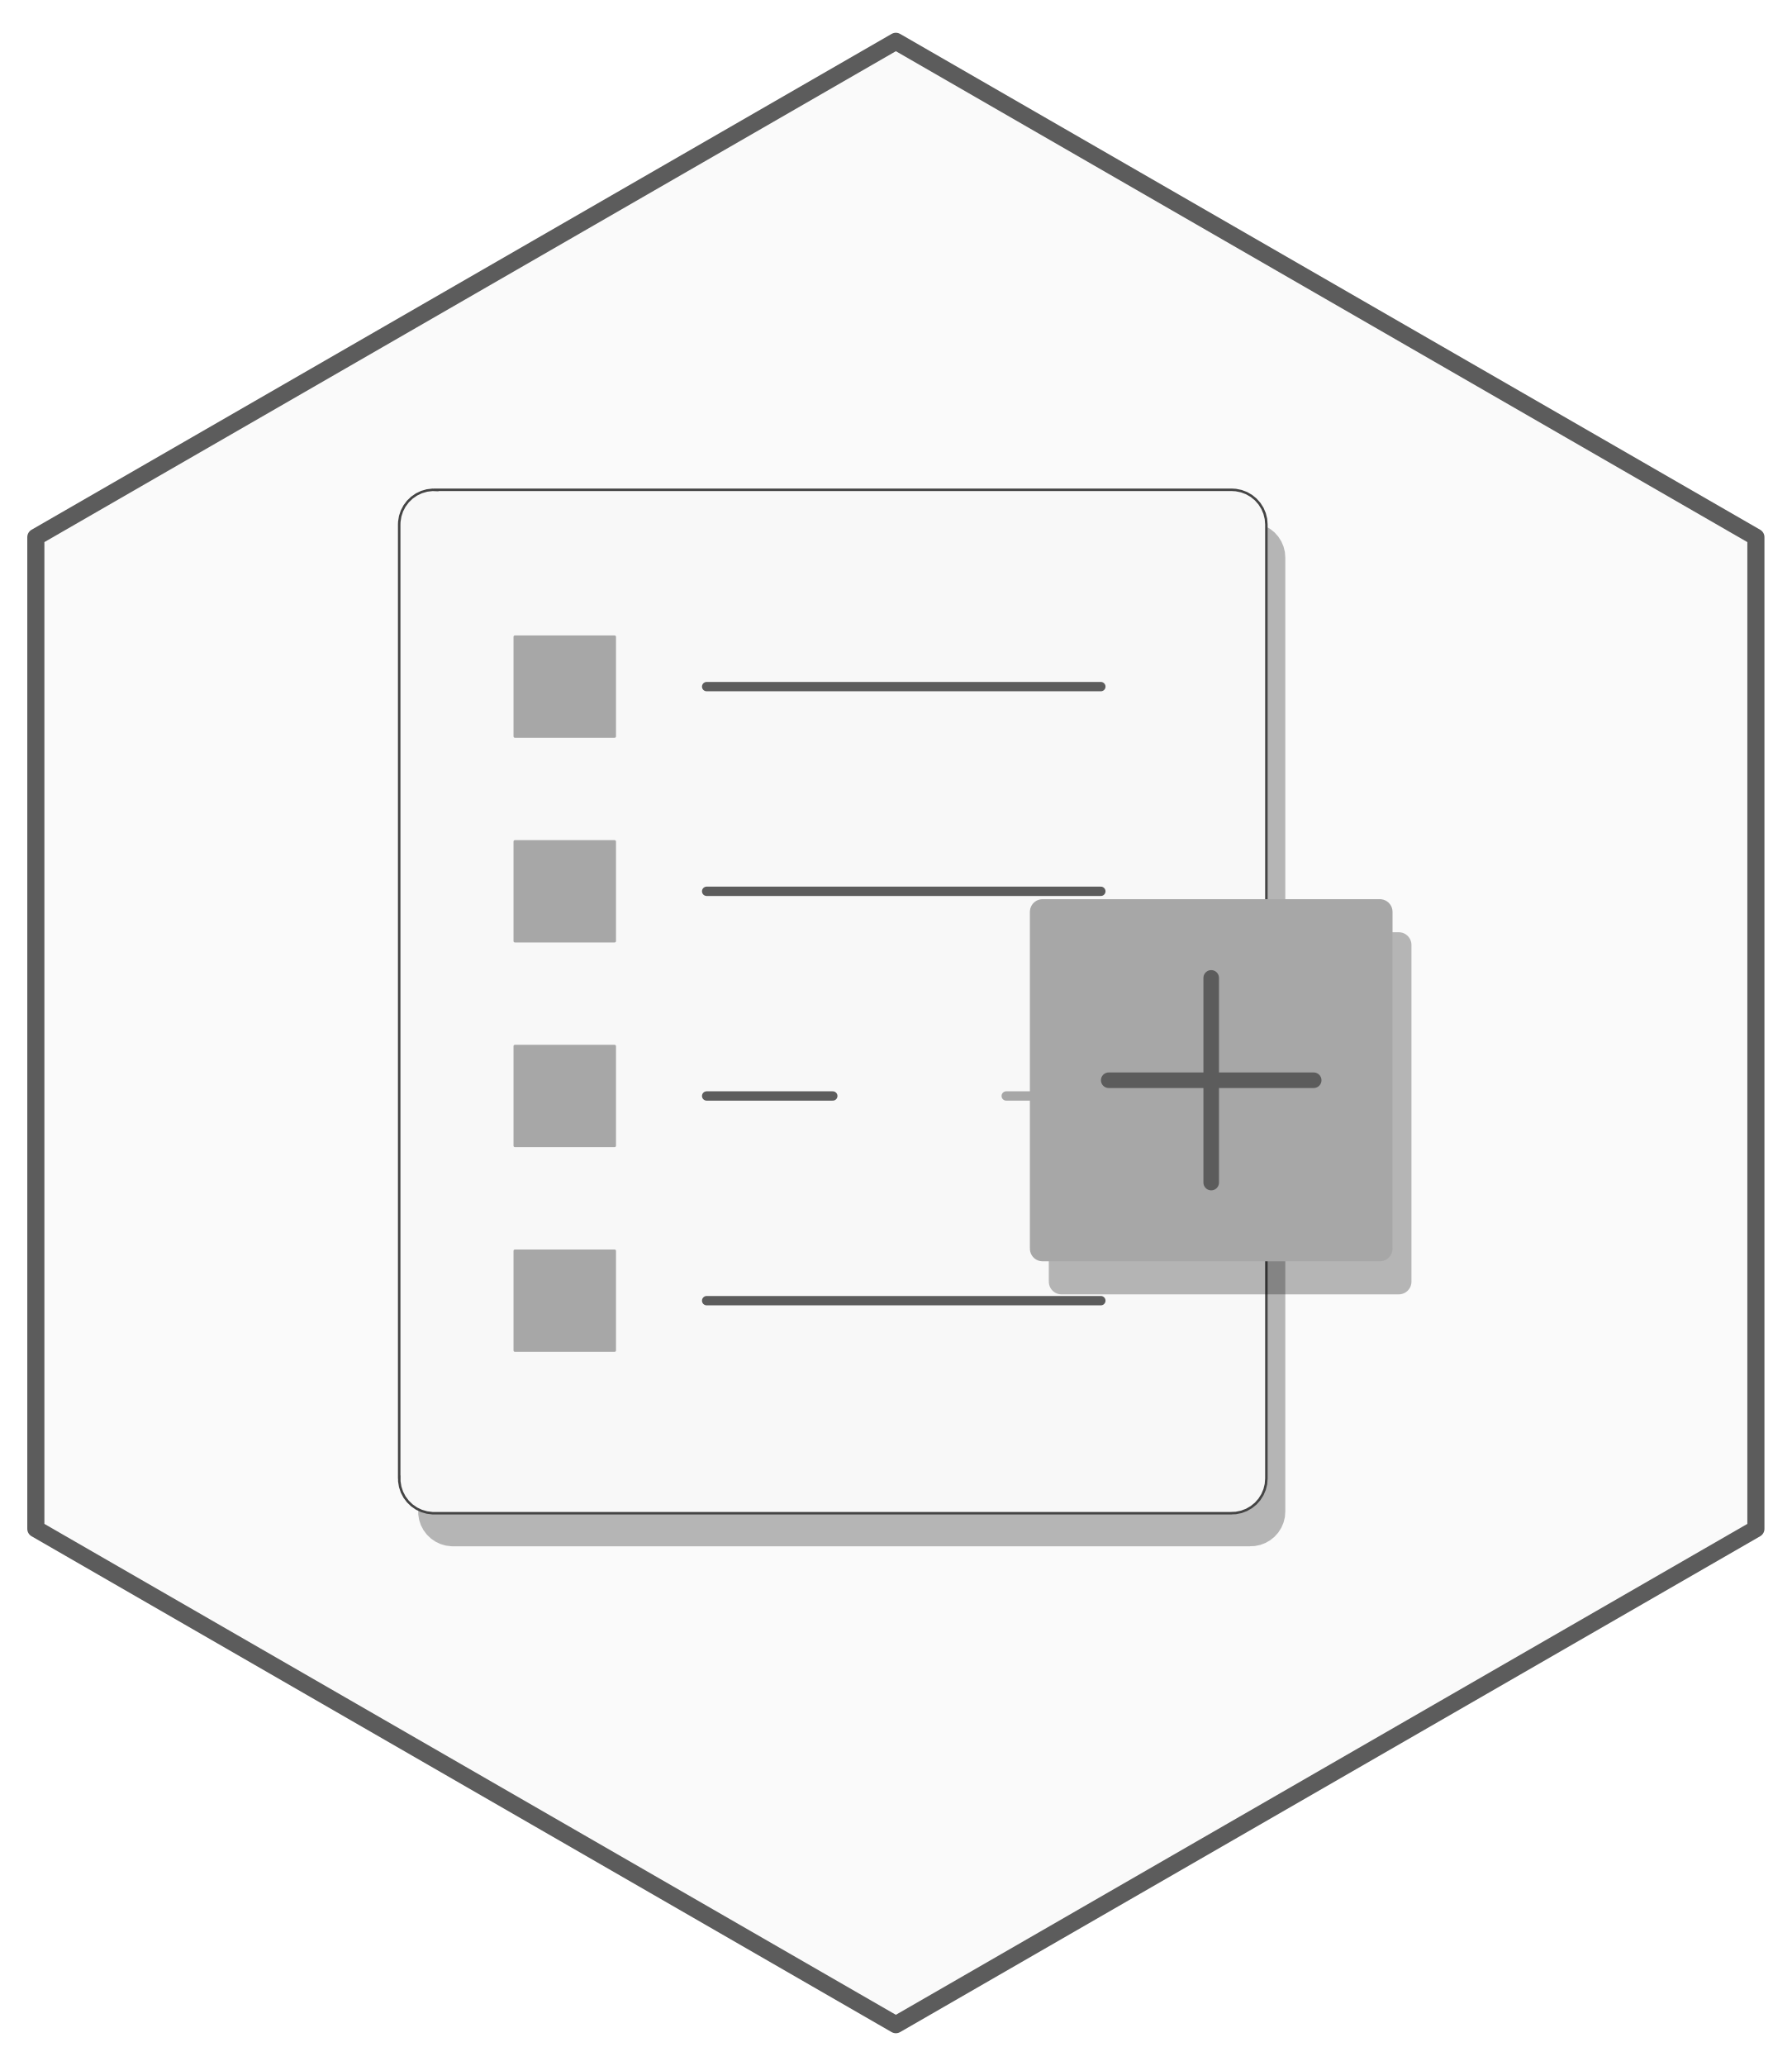
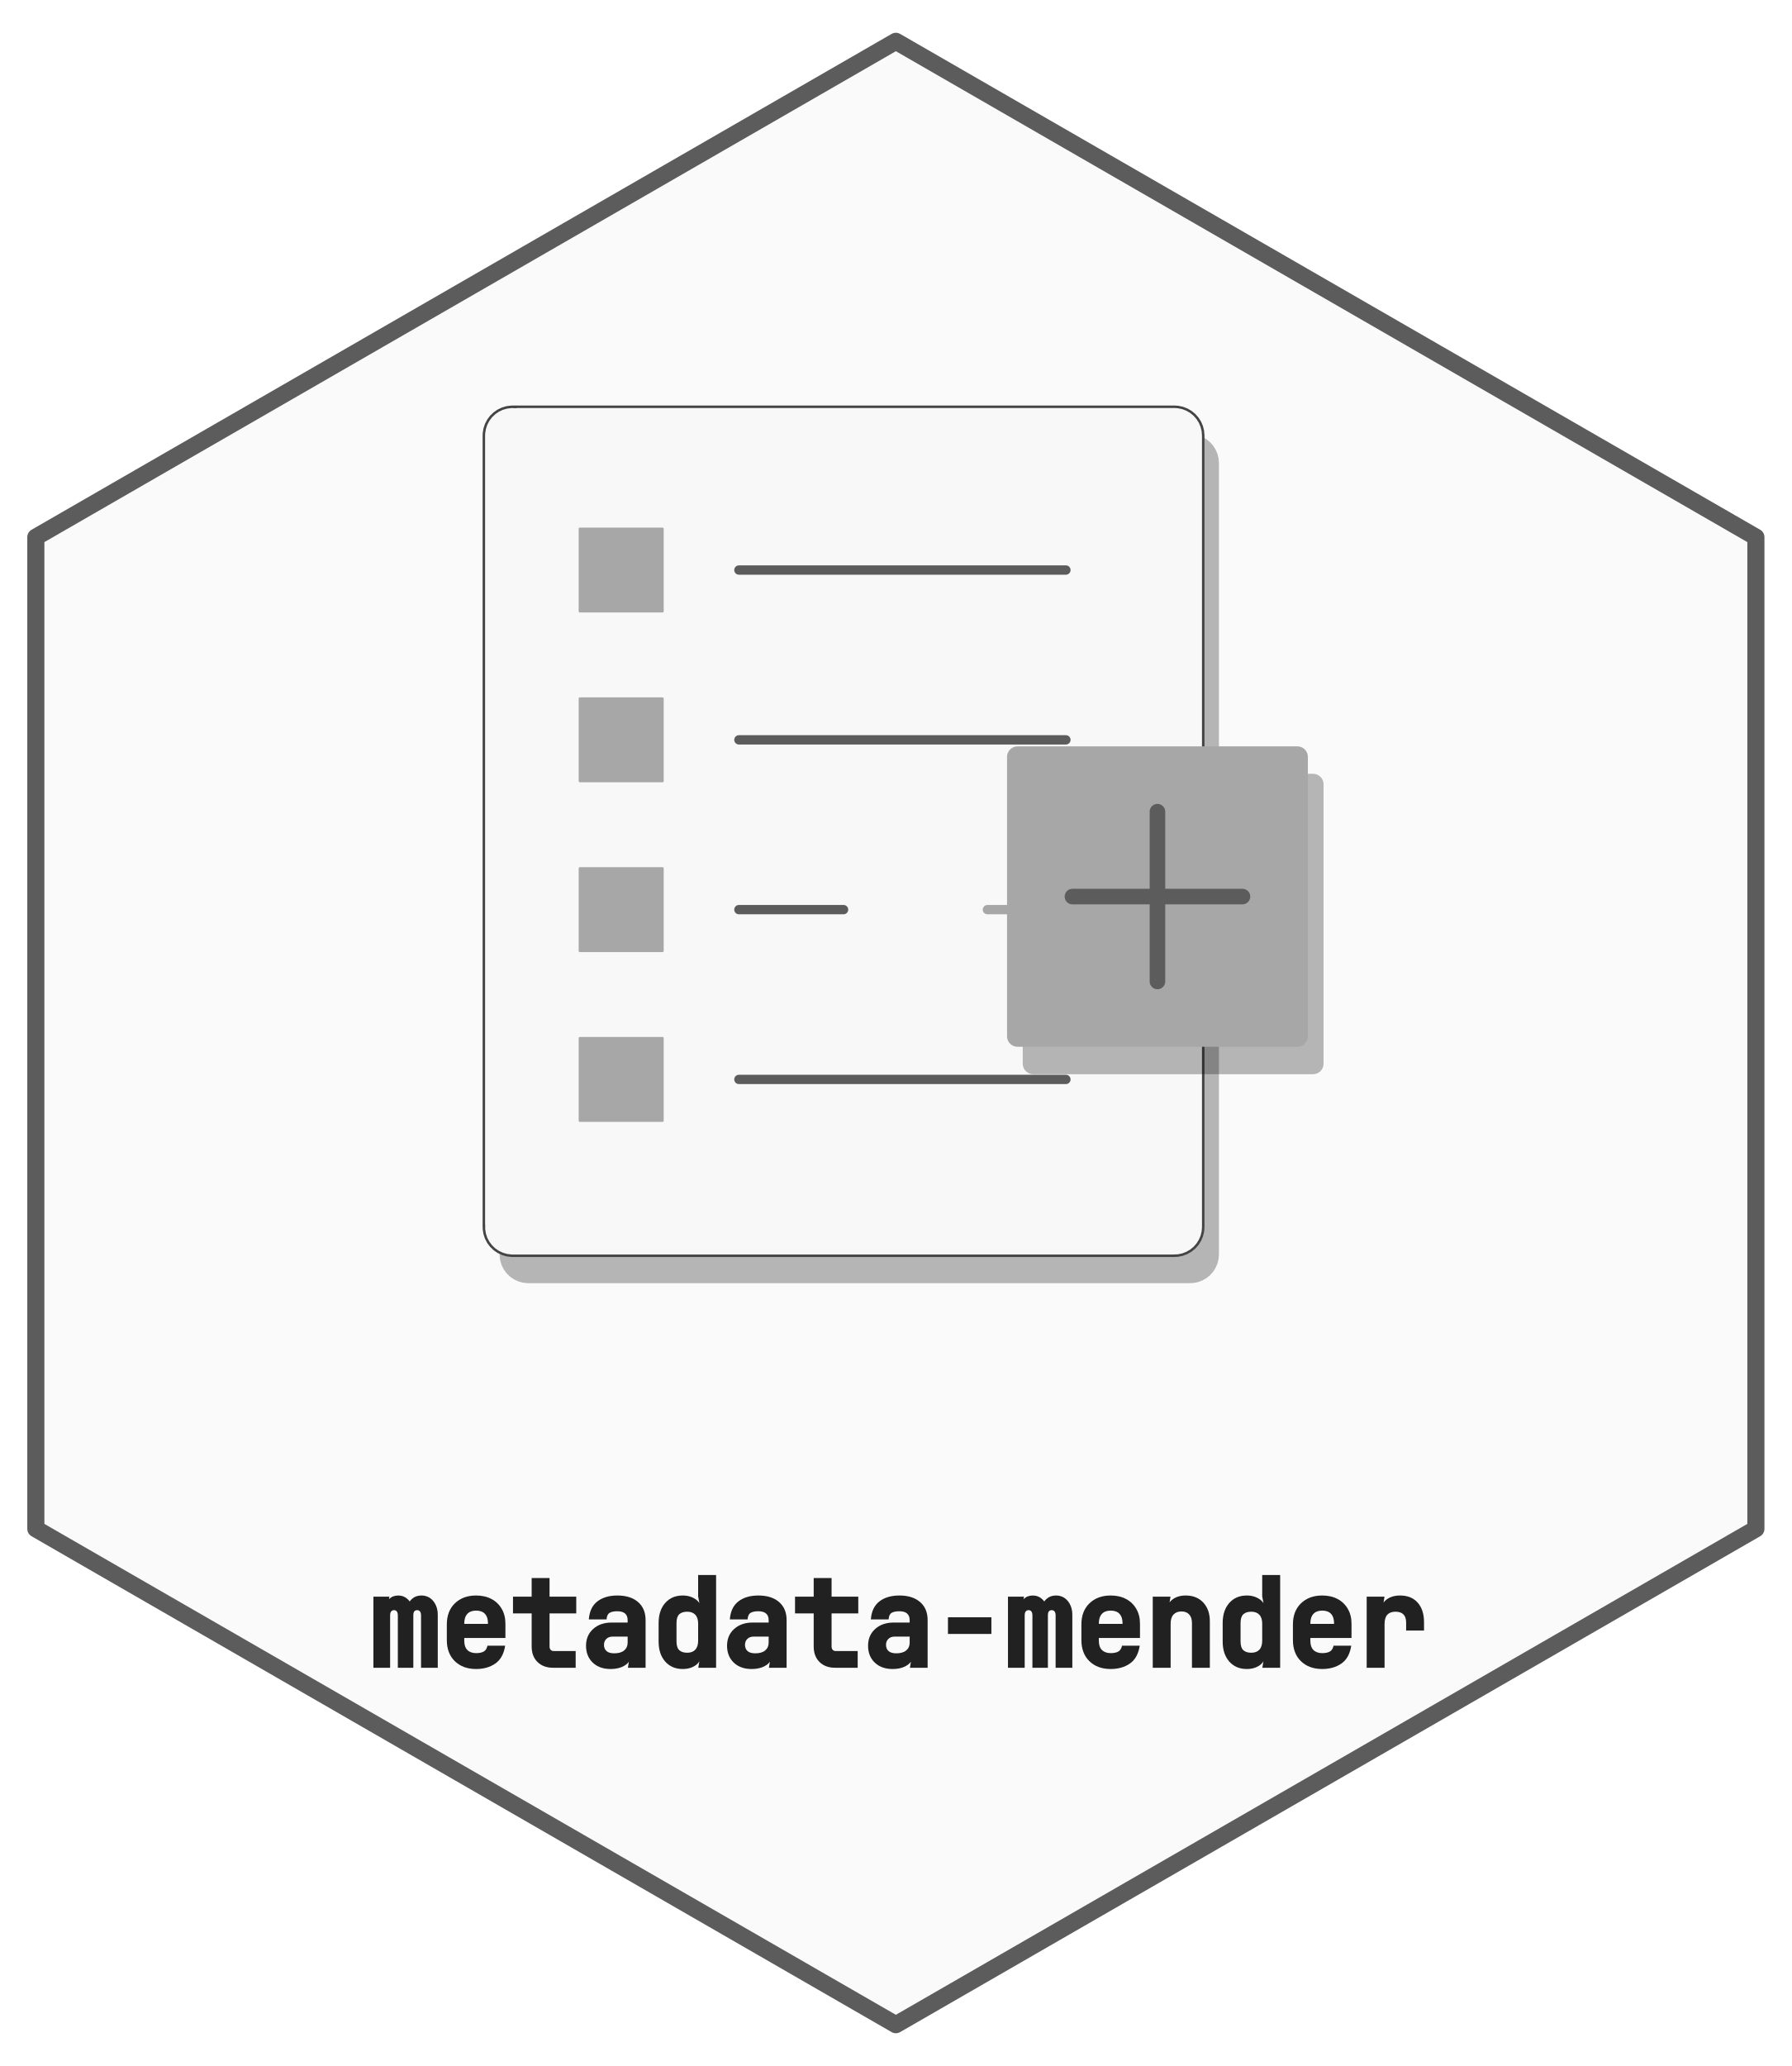
- <svg xmlns="http://www.w3.org/2000/svg" width="432pt" height="498pt" viewBox="0 0 432 498">
+ <svg xmlns="http://www.w3.org/2000/svg" xmlns:xlink="http://www.w3.org/1999/xlink" width="432" height="498" viewBox="0 0 432 498">
+   <defs>
+     <g>
+       <g id="glyph-0-0">
+         <path d="M 1.531 0 L 1.531 -17.141 L 5.391 -17.141 L 4.859 -14.375 L 4.797 -14.375 C 4.535 -15.27 4.703 -16 5.297 -16.562 C 5.891 -17.133 6.633 -17.422 7.531 -17.422 C 8.363 -17.422 9.078 -17.16 9.672 -16.641 C 10.273 -16.117 10.477 -15.758 10.281 -15.562 C 10.07 -15.738 10.266 -16.094 10.859 -16.625 C 11.453 -17.156 12.195 -17.422 13.094 -17.422 C 14.27 -17.422 15.223 -16.977 15.953 -16.094 C 16.68 -15.207 17.047 -14.094 17.047 -12.75 L 17.047 0 L 13.016 0 L 13.016 -12.594 C 13.016 -13.039 12.93 -13.367 12.766 -13.578 C 12.598 -13.785 12.367 -13.891 12.078 -13.891 C 11.785 -13.891 11.555 -13.789 11.391 -13.594 C 11.234 -13.395 11.156 -13.07 11.156 -12.625 L 11.156 0 L 7.422 0 L 7.422 -12.594 C 7.422 -13.039 7.336 -13.367 7.172 -13.578 C 7.016 -13.785 6.797 -13.891 6.516 -13.891 C 6.211 -13.891 5.977 -13.785 5.812 -13.578 C 5.645 -13.379 5.562 -13.062 5.562 -12.625 L 5.562 0 Z M 1.531 0 " />
+       </g>
+       <g id="glyph-0-1">
+         <path d="M 9.297 0.297 C 7.18 0.297 5.473 -0.328 4.172 -1.578 C 2.879 -2.836 2.234 -4.539 2.234 -6.688 L 2.234 -10.453 C 2.234 -12.586 2.879 -14.281 4.172 -15.531 C 5.473 -16.789 7.18 -17.422 9.297 -17.422 C 10.703 -17.422 11.938 -17.141 13 -16.578 C 14.062 -16.016 14.883 -15.223 15.469 -14.203 C 16.062 -13.18 16.359 -12 16.359 -10.656 L 16.359 -7.188 L 6.438 -7.188 L 6.438 -6.484 C 6.438 -5.523 6.688 -4.789 7.188 -4.281 C 7.695 -3.781 8.398 -3.531 9.297 -3.531 C 10.055 -3.531 10.664 -3.656 11.125 -3.906 C 11.582 -4.164 11.883 -4.641 12.031 -5.328 L 16.297 -5.328 C 15.992 -3.348 15.207 -1.914 13.938 -1.031 C 12.664 -0.145 11.117 0.297 9.297 0.297 Z M 6.438 -10.656 L 6.438 -10.578 L 12.156 -10.578 L 12.156 -10.688 C 12.156 -11.707 11.91 -12.477 11.422 -13 C 10.941 -13.52 10.234 -13.781 9.297 -13.781 C 8.367 -13.781 7.66 -13.516 7.172 -12.984 C 6.68 -12.453 6.438 -11.676 6.438 -10.656 Z M 6.438 -10.656 " />
+       </g>
+       <g id="glyph-0-2">
+         <path d="M 10.891 0 C 9.305 0 8.039 -0.461 7.094 -1.391 C 6.156 -2.316 5.688 -3.562 5.688 -5.125 L 5.688 -13.109 L 1.188 -13.109 L 1.188 -17.141 L 5.688 -17.141 L 5.688 -21.625 L 10 -21.625 L 10 -17.141 L 16.438 -17.141 L 16.438 -13.109 L 10 -13.109 L 10 -5.141 C 10 -4.797 10.086 -4.523 10.266 -4.328 C 10.453 -4.129 10.707 -4.031 11.031 -4.031 L 16.297 -4.031 L 16.297 0 Z M 10.891 0 " />
+       </g>
+       <g id="glyph-0-3">
+         <path d="M 7.703 0.297 C 5.922 0.297 4.488 -0.219 3.406 -1.25 C 2.332 -2.289 1.797 -3.641 1.797 -5.297 C 1.797 -6.973 2.367 -8.328 3.516 -9.359 C 4.66 -10.391 6.16 -10.906 8.016 -10.906 L 11.828 -10.906 L 11.828 -11.469 C 11.828 -12.906 10.992 -13.625 9.328 -13.625 C 8.516 -13.625 7.895 -13.492 7.469 -13.234 C 7.039 -12.973 6.801 -12.445 6.75 -11.656 L 2.469 -11.656 C 2.613 -13.594 3.297 -15.035 4.516 -15.984 C 5.742 -16.941 7.359 -17.422 9.359 -17.422 C 11.473 -17.422 13.133 -16.895 14.344 -15.844 C 15.551 -14.801 16.156 -13.352 16.156 -11.5 L 16.156 0 L 11.891 0 L 12.453 -3.547 L 12.484 -3.547 C 12.691 -2.316 12.316 -1.367 11.359 -0.703 C 10.41 -0.035 9.191 0.297 7.703 0.297 Z M 8.594 -3.484 C 9.625 -3.484 10.422 -3.711 10.984 -4.172 C 11.547 -4.641 11.828 -5.266 11.828 -6.047 L 11.828 -7.516 L 8.25 -7.516 C 7.582 -7.516 7.062 -7.328 6.688 -6.953 C 6.312 -6.586 6.125 -6.113 6.125 -5.531 C 6.125 -4.895 6.328 -4.395 6.734 -4.031 C 7.148 -3.664 7.77 -3.484 8.594 -3.484 Z M 8.594 -3.484 " />
+       </g>
+       <g id="glyph-0-4">
+         <path d="M 8.109 0.297 C 6.348 0.297 4.938 -0.305 3.875 -1.516 C 2.82 -2.723 2.297 -4.32 2.297 -6.312 L 2.297 -10.797 C 2.297 -12.797 2.82 -14.398 3.875 -15.609 C 4.938 -16.816 6.348 -17.422 8.109 -17.422 C 9.367 -17.422 10.445 -17.086 11.344 -16.422 C 12.25 -15.766 12.641 -14.801 12.516 -13.531 L 11.828 -17.203 L 11.828 -22.359 L 16.156 -22.359 L 16.156 0 L 11.859 0 L 12.453 -3.609 C 12.598 -2.336 12.234 -1.367 11.359 -0.703 C 10.484 -0.035 9.398 0.297 8.109 0.297 Z M 9.203 -3.625 C 10.035 -3.625 10.68 -3.867 11.141 -4.359 C 11.598 -4.848 11.828 -5.57 11.828 -6.531 L 11.828 -10.625 C 11.828 -11.57 11.598 -12.289 11.141 -12.781 C 10.68 -13.27 10.035 -13.516 9.203 -13.516 C 8.359 -13.516 7.711 -13.305 7.266 -12.891 C 6.828 -12.473 6.609 -11.766 6.609 -10.766 L 6.609 -6.391 C 6.609 -5.379 6.828 -4.664 7.266 -4.25 C 7.711 -3.832 8.359 -3.625 9.203 -3.625 Z M 9.203 -3.625 " />
+       </g>
+       <g id="glyph-0-5">
+         <path d="M 4.062 -8.156 L 4.062 -12.172 L 14.531 -12.172 L 14.531 -8.156 Z M 4.062 -8.156 " />
+       </g>
+       <g id="glyph-0-6">
+         <path d="M 2.438 0 L 2.438 -17.141 L 6.719 -17.141 L 6.125 -13.5 C 5.914 -14.75 6.238 -15.711 7.094 -16.391 C 7.957 -17.078 9.055 -17.422 10.391 -17.422 C 12.16 -17.422 13.57 -16.852 14.625 -15.719 C 15.676 -14.582 16.203 -13.078 16.203 -11.203 L 16.203 0 L 11.891 0 L 11.891 -10.75 C 11.891 -11.688 11.664 -12.391 11.219 -12.859 C 10.77 -13.336 10.148 -13.578 9.359 -13.578 C 8.547 -13.578 7.906 -13.328 7.438 -12.828 C 6.977 -12.328 6.75 -11.602 6.75 -10.656 L 6.75 0 Z M 2.438 0 " />
+       </g>
+       <g id="glyph-0-7">
+         <path d="M 3.016 0 L 3.016 -17.141 L 7.312 -17.141 L 6.719 -13.406 C 6.488 -14.676 6.812 -15.66 7.688 -16.359 C 8.562 -17.066 9.688 -17.422 11.062 -17.422 C 12.883 -17.422 14.301 -16.848 15.312 -15.703 C 16.332 -14.555 16.844 -12.977 16.844 -10.969 L 16.844 -8.969 L 12.531 -8.969 L 12.531 -10.891 C 12.531 -12.641 11.672 -13.516 9.953 -13.516 C 9.086 -13.516 8.43 -13.27 7.984 -12.781 C 7.547 -12.289 7.328 -11.547 7.328 -10.547 L 7.328 0 Z M 3.016 0 " />
+       </g>
+     </g>
+   </defs>
  <path fill-rule="nonzero" fill="rgb(98.039%, 98.039%, 98.039%)" fill-opacity="1" stroke-width="4.125" stroke-linecap="round" stroke-linejoin="round" stroke="rgb(36.078%, 36.078%, 36.078%)" stroke-opacity="1" stroke-miterlimit="10" d="M 216 9.961 L 423.359 129.48 L 423.359 368.52 L 216 488.039 L 8.641 368.52 L 8.641 129.48 Z M 216 9.961 " />
-   <path fill-rule="nonzero" fill="rgb(1.961%, 1.961%, 1.961%)" fill-opacity="0.278" d="M 109.176 372.727 L 301.535 372.727 L 301.199 372.719 L 302.543 372.664 L 303.863 372.395 L 305.121 371.918 L 306.285 371.246 L 307.328 370.395 L 308.223 369.387 L 308.941 368.25 L 309.469 367.012 L 309.793 365.703 L 309.898 364.363 L 309.898 134.398 L 309.793 133.055 L 309.469 131.75 L 308.941 130.512 L 308.223 129.371 L 307.328 128.363 L 306.285 127.516 L 305.121 126.84 L 303.863 126.363 L 302.543 126.094 L 301.535 126.035 L 109.176 126.035 L 110.184 126.094 L 108.84 126.039 L 107.504 126.203 L 106.211 126.578 L 104.992 127.152 L 103.887 127.918 L 102.914 128.852 L 102.105 129.926 L 101.48 131.117 L 101.055 132.395 L 100.84 133.723 L 100.812 134.398 L 100.812 364.363 L 100.84 363.688 L 100.84 365.035 L 101.055 366.363 L 101.48 367.641 L 102.105 368.832 L 102.914 369.91 L 103.887 370.84 L 104.992 371.605 L 106.211 372.184 L 107.504 372.559 L 108.84 372.719 Z M 109.176 372.727 " />
-   <path fill-rule="nonzero" fill="rgb(97.255%, 97.255%, 97.255%)" fill-opacity="1" stroke-width="0.6" stroke-linecap="round" stroke-linejoin="round" stroke="rgb(26.667%, 26.667%, 26.667%)" stroke-opacity="1" stroke-miterlimit="10" d="M 104.613 364.754 L 296.973 364.754 L 296.637 364.75 L 297.98 364.695 L 299.301 364.426 L 300.559 363.949 L 301.727 363.273 L 302.77 362.426 L 303.66 361.418 L 304.379 360.277 L 304.906 359.039 L 305.23 357.734 L 305.336 356.391 L 305.336 126.426 L 305.23 125.086 L 304.906 123.777 L 304.379 122.539 L 303.66 121.402 L 302.77 120.395 L 301.727 119.543 L 300.559 118.871 L 299.301 118.395 L 297.98 118.125 L 296.973 118.062 L 104.613 118.062 L 105.621 118.125 L 104.277 118.07 L 102.941 118.23 L 101.648 118.605 L 100.43 119.184 L 99.324 119.949 L 98.352 120.879 L 97.543 121.957 L 96.918 123.148 L 96.492 124.426 L 96.277 125.754 L 96.25 126.426 L 96.25 356.391 L 96.277 355.719 L 96.277 357.066 L 96.492 358.395 L 96.918 359.672 L 97.543 360.863 L 98.352 361.938 L 99.324 362.871 L 100.43 363.637 L 101.648 364.211 L 102.941 364.586 L 104.277 364.75 Z M 104.613 364.754 " />
-   <path fill-rule="nonzero" fill="rgb(65.49%, 65.49%, 65.49%)" fill-opacity="1" d="M 124.156 177.84 L 148.176 177.84 L 148.164 177.84 L 148.219 177.836 L 148.273 177.824 L 148.324 177.805 L 148.371 177.777 L 148.414 177.742 L 148.453 177.699 L 148.48 177.652 L 148.504 177.602 L 148.516 177.547 L 148.523 177.492 L 148.523 153.516 L 148.516 153.461 L 148.504 153.406 L 148.48 153.355 L 148.453 153.309 L 148.414 153.266 L 148.371 153.23 L 148.324 153.203 L 148.273 153.184 L 148.219 153.172 L 148.176 153.168 L 124.156 153.168 L 124.199 153.172 L 124.145 153.168 L 124.086 153.176 L 124.035 153.191 L 123.984 153.215 L 123.938 153.246 L 123.898 153.285 L 123.863 153.332 L 123.84 153.379 L 123.82 153.434 L 123.812 153.488 L 123.812 177.492 L 123.812 177.465 L 123.812 177.52 L 123.82 177.574 L 123.84 177.629 L 123.863 177.68 L 123.898 177.723 L 123.938 177.762 L 123.984 177.793 L 124.035 177.816 L 124.086 177.832 L 124.145 177.84 Z M 124.156 177.84 " />
-   <path fill="none" stroke-width="2.25" stroke-linecap="round" stroke-linejoin="round" stroke="rgb(36.078%, 36.078%, 36.078%)" stroke-opacity="1" stroke-miterlimit="10" d="M 170.379 165.504 L 265.422 165.504 " />
-   <path fill-rule="nonzero" fill="rgb(65.49%, 65.49%, 65.49%)" fill-opacity="1" d="M 124.156 227.176 L 148.176 227.176 L 148.164 227.176 L 148.219 227.176 L 148.273 227.164 L 148.324 227.145 L 148.371 227.117 L 148.414 227.082 L 148.453 227.039 L 148.48 226.992 L 148.504 226.941 L 148.516 226.887 L 148.523 226.832 L 148.523 202.852 L 148.516 202.797 L 148.504 202.742 L 148.48 202.691 L 148.453 202.645 L 148.414 202.605 L 148.371 202.57 L 148.324 202.543 L 148.273 202.523 L 148.219 202.512 L 148.176 202.508 L 124.156 202.508 L 124.199 202.512 L 124.145 202.508 L 124.086 202.516 L 124.035 202.531 L 123.984 202.555 L 123.938 202.586 L 123.898 202.625 L 123.863 202.668 L 123.84 202.719 L 123.82 202.77 L 123.812 202.824 L 123.812 226.832 L 123.812 226.805 L 123.812 226.859 L 123.82 226.914 L 123.84 226.969 L 123.863 227.016 L 123.898 227.062 L 123.938 227.098 L 123.984 227.133 L 124.035 227.156 L 124.086 227.172 L 124.145 227.176 Z M 124.156 227.176 " />
-   <path fill="none" stroke-width="2.25" stroke-linecap="round" stroke-linejoin="round" stroke="rgb(36.078%, 36.078%, 36.078%)" stroke-opacity="1" stroke-miterlimit="10" d="M 170.379 214.844 L 265.422 214.844 " />
-   <path fill-rule="nonzero" fill="rgb(65.49%, 65.49%, 65.49%)" fill-opacity="1" d="M 124.156 276.516 L 148.176 276.516 L 148.164 276.516 L 148.219 276.512 L 148.273 276.504 L 148.324 276.48 L 148.371 276.453 L 148.414 276.418 L 148.453 276.379 L 148.48 276.332 L 148.504 276.281 L 148.516 276.227 L 148.523 276.172 L 148.523 252.191 L 148.516 252.137 L 148.504 252.082 L 148.48 252.031 L 148.453 251.984 L 148.414 251.941 L 148.371 251.906 L 148.324 251.879 L 148.273 251.859 L 148.219 251.848 L 124.156 251.848 L 124.199 251.848 L 124.145 251.848 L 124.086 251.852 L 124.035 251.867 L 123.984 251.895 L 123.938 251.926 L 123.898 251.961 L 123.863 252.008 L 123.84 252.055 L 123.82 252.109 L 123.812 252.164 L 123.812 276.172 L 123.812 276.141 L 123.812 276.199 L 123.82 276.254 L 123.84 276.305 L 123.863 276.355 L 123.898 276.398 L 123.938 276.438 L 123.984 276.469 L 124.035 276.492 L 124.086 276.508 L 124.145 276.516 Z M 124.156 276.516 " />
-   <path fill="none" stroke-width="2.25" stroke-linecap="round" stroke-linejoin="round" stroke="rgb(36.078%, 36.078%, 36.078%)" stroke-opacity="1" stroke-miterlimit="10" d="M 170.379 264.18 L 200.793 264.18 " />
-   <path fill-rule="nonzero" fill="rgb(65.49%, 65.49%, 65.49%)" fill-opacity="1" d="M 124.156 325.855 L 148.176 325.855 L 148.164 325.855 L 148.219 325.852 L 148.273 325.84 L 148.324 325.82 L 148.371 325.793 L 148.414 325.758 L 148.453 325.715 L 148.48 325.668 L 148.504 325.617 L 148.516 325.562 L 148.523 325.508 L 148.523 301.531 L 148.516 301.477 L 148.504 301.422 L 148.48 301.371 L 148.453 301.324 L 148.414 301.281 L 148.371 301.246 L 148.324 301.219 L 148.273 301.199 L 148.219 301.188 L 148.176 301.184 L 124.156 301.184 L 124.199 301.188 L 124.145 301.184 L 124.086 301.191 L 124.035 301.207 L 123.984 301.23 L 123.938 301.262 L 123.898 301.301 L 123.863 301.348 L 123.84 301.395 L 123.82 301.449 L 123.812 301.504 L 123.812 325.508 L 123.812 325.48 L 123.812 325.535 L 123.82 325.59 L 123.84 325.645 L 123.863 325.695 L 123.898 325.738 L 123.938 325.777 L 123.984 325.809 L 124.035 325.832 L 124.086 325.848 L 124.145 325.855 Z M 124.156 325.855 " />
-   <path fill="none" stroke-width="2.25" stroke-linecap="round" stroke-linejoin="round" stroke="rgb(36.078%, 36.078%, 36.078%)" stroke-opacity="1" stroke-miterlimit="10" d="M 170.379 313.52 L 265.422 313.52 " />
-   <path fill-rule="nonzero" fill="rgb(1.961%, 1.961%, 1.961%)" fill-opacity="0.278" d="M 255.93 312 L 337.258 312 L 337.133 312 L 337.625 311.98 L 338.105 311.879 L 338.566 311.707 L 338.992 311.461 L 339.375 311.148 L 339.699 310.781 L 339.961 310.367 L 340.156 309.914 L 340.273 309.438 L 340.312 308.945 L 340.312 227.766 L 340.273 227.273 L 340.156 226.797 L 339.961 226.344 L 339.699 225.93 L 339.375 225.562 L 338.992 225.25 L 338.566 225.004 L 338.105 224.832 L 337.625 224.734 L 337.258 224.711 L 255.93 224.711 L 256.301 224.734 L 255.809 224.711 L 255.32 224.773 L 254.848 224.91 L 254.402 225.121 L 254 225.398 L 253.645 225.738 L 253.348 226.133 L 253.121 226.566 L 252.965 227.035 L 252.887 227.52 L 252.875 227.766 L 252.875 308.945 L 252.887 308.699 L 252.887 309.191 L 252.965 309.676 L 253.121 310.145 L 253.348 310.578 L 253.645 310.973 L 254 311.312 L 254.402 311.594 L 254.848 311.805 L 255.32 311.941 L 255.809 312 Z M 255.93 312 " />
-   <path fill-rule="nonzero" fill="rgb(65.49%, 65.49%, 65.49%)" fill-opacity="1" d="M 251.367 304.031 L 332.695 304.031 L 332.57 304.027 L 333.062 304.008 L 333.547 303.91 L 334.004 303.738 L 334.43 303.492 L 334.812 303.18 L 335.137 302.812 L 335.402 302.395 L 335.594 301.945 L 335.711 301.465 L 335.75 300.977 L 335.75 219.797 L 335.711 219.305 L 335.594 218.828 L 335.402 218.375 L 335.137 217.961 L 334.812 217.594 L 334.43 217.281 L 334.004 217.035 L 333.547 216.859 L 333.062 216.762 L 332.695 216.738 L 251.367 216.738 L 251.738 216.762 L 251.246 216.742 L 250.758 216.801 L 250.285 216.938 L 249.84 217.148 L 249.438 217.43 L 249.082 217.77 L 248.785 218.164 L 248.559 218.598 L 248.402 219.062 L 248.324 219.551 L 248.312 219.797 L 248.312 300.977 L 248.324 300.73 L 248.324 301.223 L 248.402 301.707 L 248.559 302.172 L 248.785 302.609 L 249.082 303.004 L 249.438 303.344 L 249.84 303.621 L 250.285 303.832 L 250.758 303.969 L 251.246 304.027 Z M 251.367 304.031 " />
-   <path fill="none" stroke-width="3.75" stroke-linecap="round" stroke-linejoin="round" stroke="rgb(36.078%, 36.078%, 36.078%)" stroke-opacity="1" stroke-miterlimit="10" d="M 267.32 260.387 L 316.742 260.387 " />
-   <path fill="none" stroke-width="3.75" stroke-linecap="round" stroke-linejoin="round" stroke="rgb(36.078%, 36.078%, 36.078%)" stroke-opacity="1" stroke-miterlimit="10" d="M 292.031 285.055 L 292.031 235.715 " />
-   <path fill="none" stroke-width="2.25" stroke-linecap="round" stroke-linejoin="round" stroke="rgb(65.49%, 65.49%, 65.49%)" stroke-opacity="1" stroke-dasharray="9 9" stroke-miterlimit="10" d="M 242.609 264.18 L 254.016 264.18 " />
+   <path fill-rule="nonzero" fill="rgb(1.961%, 1.961%, 1.961%)" fill-opacity="0.278" d="M 127.383 309.305 L 286.957 309.305 L 286.676 309.301 L 287.793 309.254 L 288.887 309.031 L 289.93 308.637 L 290.898 308.078 L 291.762 307.371 L 292.504 306.535 L 293.098 305.594 L 293.535 304.566 L 293.805 303.48 L 293.895 302.367 L 293.895 111.602 L 293.805 110.488 L 293.535 109.406 L 293.098 108.379 L 292.504 107.434 L 291.762 106.598 L 290.898 105.891 L 289.93 105.332 L 288.887 104.938 L 287.793 104.715 L 286.957 104.664 L 127.383 104.664 L 128.219 104.715 L 127.105 104.668 L 125.996 104.805 L 124.922 105.113 L 123.914 105.594 L 122.996 106.227 L 122.191 107 L 121.52 107.895 L 121 108.883 L 120.648 109.941 L 120.469 111.043 L 120.445 111.602 L 120.445 302.367 L 120.469 301.809 L 120.469 302.926 L 120.648 304.027 L 121 305.086 L 121.52 306.078 L 122.191 306.969 L 122.996 307.742 L 123.914 308.375 L 124.922 308.855 L 125.996 309.164 L 127.105 309.301 Z M 127.383 309.305 " />
+   <path fill-rule="nonzero" fill="rgb(97.255%, 97.255%, 97.255%)" fill-opacity="1" stroke-width="0.6" stroke-linecap="round" stroke-linejoin="round" stroke="rgb(26.667%, 26.667%, 26.667%)" stroke-opacity="1" stroke-miterlimit="10" d="M 123.598 302.695 L 283.172 302.695 L 282.891 302.688 L 284.008 302.645 L 285.102 302.422 L 286.145 302.023 L 287.113 301.465 L 287.977 300.762 L 288.719 299.926 L 289.316 298.98 L 289.754 297.953 L 290.02 296.871 L 290.109 295.758 L 290.109 104.988 L 290.02 103.879 L 289.754 102.793 L 289.316 101.766 L 288.719 100.82 L 287.977 99.984 L 287.113 99.281 L 286.145 98.723 L 285.102 98.324 L 284.008 98.102 L 283.172 98.051 L 123.598 98.051 L 124.438 98.102 L 123.32 98.059 L 122.211 98.191 L 121.141 98.504 L 120.129 98.98 L 119.211 99.617 L 118.406 100.391 L 117.734 101.281 L 117.215 102.27 L 116.863 103.328 L 116.684 104.43 L 116.66 104.988 L 116.66 295.758 L 116.684 295.199 L 116.684 296.316 L 116.863 297.418 L 117.215 298.477 L 117.734 299.465 L 118.406 300.355 L 119.211 301.133 L 120.129 301.766 L 121.141 302.242 L 122.211 302.555 L 123.32 302.688 Z M 123.598 302.695 " />
+   <path fill-rule="nonzero" fill="rgb(65.49%, 65.49%, 65.49%)" fill-opacity="1" d="M 139.812 147.637 L 159.738 147.637 L 159.727 147.637 L 159.773 147.637 L 159.816 147.629 L 159.859 147.609 L 159.898 147.586 L 159.938 147.559 L 159.965 147.523 L 159.992 147.484 L 160.008 147.441 L 160.02 147.398 L 160.023 147.352 L 160.023 127.461 L 160.02 127.414 L 160.008 127.371 L 159.992 127.328 L 159.965 127.289 L 159.938 127.254 L 159.898 127.227 L 159.859 127.203 L 159.816 127.184 L 159.773 127.176 L 139.812 127.176 L 139.848 127.176 L 139.801 127.176 L 139.754 127.18 L 139.711 127.191 L 139.668 127.211 L 139.629 127.238 L 139.598 127.27 L 139.57 127.309 L 139.547 127.348 L 139.535 127.391 L 139.523 127.461 L 139.523 147.352 L 139.527 147.328 L 139.527 147.375 L 139.535 147.422 L 139.547 147.465 L 139.57 147.504 L 139.598 147.543 L 139.629 147.574 L 139.668 147.602 L 139.711 147.621 L 139.754 147.633 L 139.801 147.637 Z M 139.812 147.637 " />
+   <path fill="none" stroke-width="2.25" stroke-linecap="round" stroke-linejoin="round" stroke="rgb(36.078%, 36.078%, 36.078%)" stroke-opacity="1" stroke-miterlimit="10" d="M 178.156 137.406 L 256.996 137.406 " />
+   <path fill-rule="nonzero" fill="rgb(65.49%, 65.49%, 65.49%)" fill-opacity="1" d="M 139.812 188.566 L 159.738 188.566 L 159.727 188.566 L 159.773 188.566 L 159.816 188.555 L 159.859 188.539 L 159.898 188.516 L 159.938 188.488 L 159.965 188.453 L 159.992 188.414 L 160.008 188.371 L 160.02 188.328 L 160.023 188.281 L 160.023 168.391 L 160.02 168.344 L 160.008 168.297 L 159.992 168.258 L 159.965 168.219 L 159.938 168.184 L 159.898 168.152 L 159.859 168.129 L 159.816 168.113 L 159.773 168.105 L 159.738 168.102 L 139.812 168.102 L 139.848 168.105 L 139.801 168.102 L 139.754 168.109 L 139.711 168.121 L 139.668 168.141 L 139.629 168.168 L 139.598 168.199 L 139.57 168.234 L 139.547 168.277 L 139.535 168.32 L 139.523 168.391 L 139.523 188.281 L 139.527 188.258 L 139.527 188.305 L 139.535 188.348 L 139.547 188.395 L 139.57 188.434 L 139.598 188.469 L 139.629 188.504 L 139.668 188.527 L 139.711 188.547 L 139.754 188.562 L 139.801 188.566 Z M 139.812 188.566 " />
+   <path fill="none" stroke-width="2.25" stroke-linecap="round" stroke-linejoin="round" stroke="rgb(36.078%, 36.078%, 36.078%)" stroke-opacity="1" stroke-miterlimit="10" d="M 178.156 178.336 L 256.996 178.336 " />
+   <path fill-rule="nonzero" fill="rgb(65.49%, 65.49%, 65.49%)" fill-opacity="1" d="M 139.812 229.496 L 159.738 229.496 L 159.727 229.496 L 159.773 229.492 L 159.816 229.484 L 159.859 229.469 L 159.898 229.445 L 159.938 229.414 L 159.965 229.383 L 159.992 229.344 L 160.008 229.301 L 160.02 229.254 L 160.023 229.211 L 160.023 209.316 L 160.02 209.273 L 160.008 209.227 L 159.992 209.184 L 159.965 209.145 L 159.938 209.109 L 159.898 209.082 L 159.859 209.059 L 159.816 209.043 L 159.773 209.035 L 159.738 209.031 L 139.812 209.031 L 139.848 209.035 L 139.801 209.031 L 139.754 209.035 L 139.711 209.051 L 139.668 209.07 L 139.629 209.098 L 139.598 209.129 L 139.57 209.164 L 139.547 209.207 L 139.535 209.25 L 139.527 209.293 L 139.523 209.316 L 139.523 229.211 L 139.527 229.188 L 139.527 229.23 L 139.535 229.277 L 139.547 229.32 L 139.57 229.363 L 139.598 229.398 L 139.629 229.43 L 139.668 229.457 L 139.711 229.477 L 139.754 229.488 L 139.801 229.496 Z M 139.812 229.496 " />
+   <path fill="none" stroke-width="2.25" stroke-linecap="round" stroke-linejoin="round" stroke="rgb(36.078%, 36.078%, 36.078%)" stroke-opacity="1" stroke-miterlimit="10" d="M 178.156 219.262 L 203.387 219.262 " />
+   <path fill-rule="nonzero" fill="rgb(65.49%, 65.49%, 65.49%)" fill-opacity="1" d="M 139.812 270.426 L 159.738 270.426 L 159.727 270.426 L 159.773 270.422 L 159.816 270.414 L 159.859 270.395 L 159.898 270.375 L 159.938 270.344 L 159.965 270.309 L 159.992 270.27 L 160.008 270.227 L 160.02 270.184 L 160.023 270.137 L 160.023 250.246 L 160.02 250.199 L 160.008 250.156 L 159.992 250.113 L 159.965 250.074 L 159.938 250.039 L 159.898 250.012 L 159.859 249.988 L 159.816 249.973 L 159.773 249.961 L 139.812 249.961 L 139.848 249.961 L 139.801 249.961 L 139.754 249.965 L 139.711 249.977 L 139.668 250 L 139.629 250.023 L 139.598 250.055 L 139.57 250.094 L 139.547 250.133 L 139.535 250.176 L 139.523 250.246 L 139.523 270.137 L 139.527 270.113 L 139.527 270.16 L 139.535 270.207 L 139.547 270.25 L 139.57 270.289 L 139.598 270.328 L 139.629 270.359 L 139.668 270.387 L 139.711 270.406 L 139.754 270.418 L 139.801 270.426 Z M 139.812 270.426 " />
+   <path fill="none" stroke-width="2.25" stroke-linecap="round" stroke-linejoin="round" stroke="rgb(36.078%, 36.078%, 36.078%)" stroke-opacity="1" stroke-miterlimit="10" d="M 178.156 260.191 L 256.996 260.191 " />
+   <path fill-rule="nonzero" fill="rgb(1.961%, 1.961%, 1.961%)" fill-opacity="0.278" d="M 249.125 258.934 L 316.59 258.934 L 316.484 258.93 L 316.895 258.914 L 317.293 258.832 L 317.676 258.688 L 318.027 258.484 L 318.344 258.227 L 318.613 257.922 L 318.832 257.574 L 318.992 257.199 L 319.09 256.805 L 319.121 256.398 L 319.121 189.055 L 319.09 188.648 L 318.992 188.254 L 318.832 187.879 L 318.613 187.531 L 318.344 187.227 L 318.027 186.969 L 317.676 186.766 L 317.293 186.621 L 316.895 186.539 L 316.59 186.52 L 249.125 186.52 L 249.43 186.539 L 249.023 186.523 L 248.617 186.57 L 248.227 186.684 L 247.855 186.859 L 247.52 187.094 L 247.227 187.375 L 246.98 187.699 L 246.793 188.062 L 246.664 188.449 L 246.598 188.852 L 246.59 189.055 L 246.59 256.398 L 246.598 256.195 L 246.598 256.602 L 246.664 257.004 L 246.793 257.391 L 246.98 257.754 L 247.227 258.078 L 247.52 258.363 L 247.855 258.594 L 248.227 258.77 L 248.617 258.883 L 249.023 258.93 Z M 249.125 258.934 " />
+   <path fill-rule="nonzero" fill="rgb(65.49%, 65.49%, 65.49%)" fill-opacity="1" d="M 245.34 252.32 L 312.805 252.32 L 312.703 252.32 L 313.109 252.301 L 313.508 252.223 L 313.891 252.078 L 314.242 251.871 L 314.559 251.613 L 314.832 251.309 L 315.047 250.965 L 315.207 250.59 L 315.305 250.191 L 315.34 249.785 L 315.34 182.445 L 315.305 182.035 L 315.207 181.641 L 315.047 181.266 L 314.832 180.922 L 314.559 180.617 L 314.242 180.359 L 313.891 180.152 L 313.508 180.008 L 313.109 179.926 L 312.805 179.91 L 245.34 179.91 L 245.645 179.926 L 245.238 179.91 L 244.832 179.961 L 244.441 180.074 L 244.074 180.25 L 243.738 180.48 L 243.441 180.762 L 243.199 181.09 L 243.008 181.449 L 242.879 181.836 L 242.812 182.238 L 242.805 182.445 L 242.805 249.785 L 242.812 249.582 L 242.812 249.992 L 242.879 250.395 L 243.008 250.781 L 243.199 251.141 L 243.441 251.469 L 243.738 251.75 L 244.074 251.98 L 244.441 252.156 L 244.832 252.27 L 245.238 252.32 Z M 245.34 252.32 " />
+   <path fill="none" stroke-width="3.75" stroke-linecap="round" stroke-linejoin="round" stroke="rgb(36.078%, 36.078%, 36.078%)" stroke-opacity="1" stroke-miterlimit="10" d="M 258.574 216.113 L 299.57 216.113 " />
+   <path fill="none" stroke-width="3.75" stroke-linecap="round" stroke-linejoin="round" stroke="rgb(36.078%, 36.078%, 36.078%)" stroke-opacity="1" stroke-miterlimit="10" d="M 279.07 236.578 L 279.07 195.652 " />
+   <path fill="none" stroke-width="2.25" stroke-linecap="round" stroke-linejoin="round" stroke="rgb(65.49%, 65.49%, 65.49%)" stroke-opacity="1" stroke-dasharray="9 9" stroke-miterlimit="10" d="M 238.074 219.262 L 247.535 219.262 " />
+   <g fill="rgb(12.941%, 12.941%, 12.941%)" fill-opacity="1">
+     <use xlink:href="#glyph-0-0" x="88.5" y="402.01" />
+     <use xlink:href="#glyph-0-1" x="105.5" y="402.01" />
+     <use xlink:href="#glyph-0-2" x="122.5" y="402.01" />
+     <use xlink:href="#glyph-0-3" x="139.5" y="402.01" />
+     <use xlink:href="#glyph-0-4" x="156.5" y="402.01" />
+     <use xlink:href="#glyph-0-3" x="173.5" y="402.01" />
+     <use xlink:href="#glyph-0-2" x="190.5" y="402.01" />
+     <use xlink:href="#glyph-0-3" x="207.5" y="402.01" />
+     <use xlink:href="#glyph-0-5" x="224.5" y="402.01" />
+     <use xlink:href="#glyph-0-0" x="241.5" y="402.01" />
+     <use xlink:href="#glyph-0-1" x="258.5" y="402.01" />
+     <use xlink:href="#glyph-0-6" x="275.5" y="402.01" />
+     <use xlink:href="#glyph-0-4" x="292.5" y="402.01" />
+     <use xlink:href="#glyph-0-1" x="309.5" y="402.01" />
+     <use xlink:href="#glyph-0-7" x="326.5" y="402.01" />
+   </g>
</svg>
